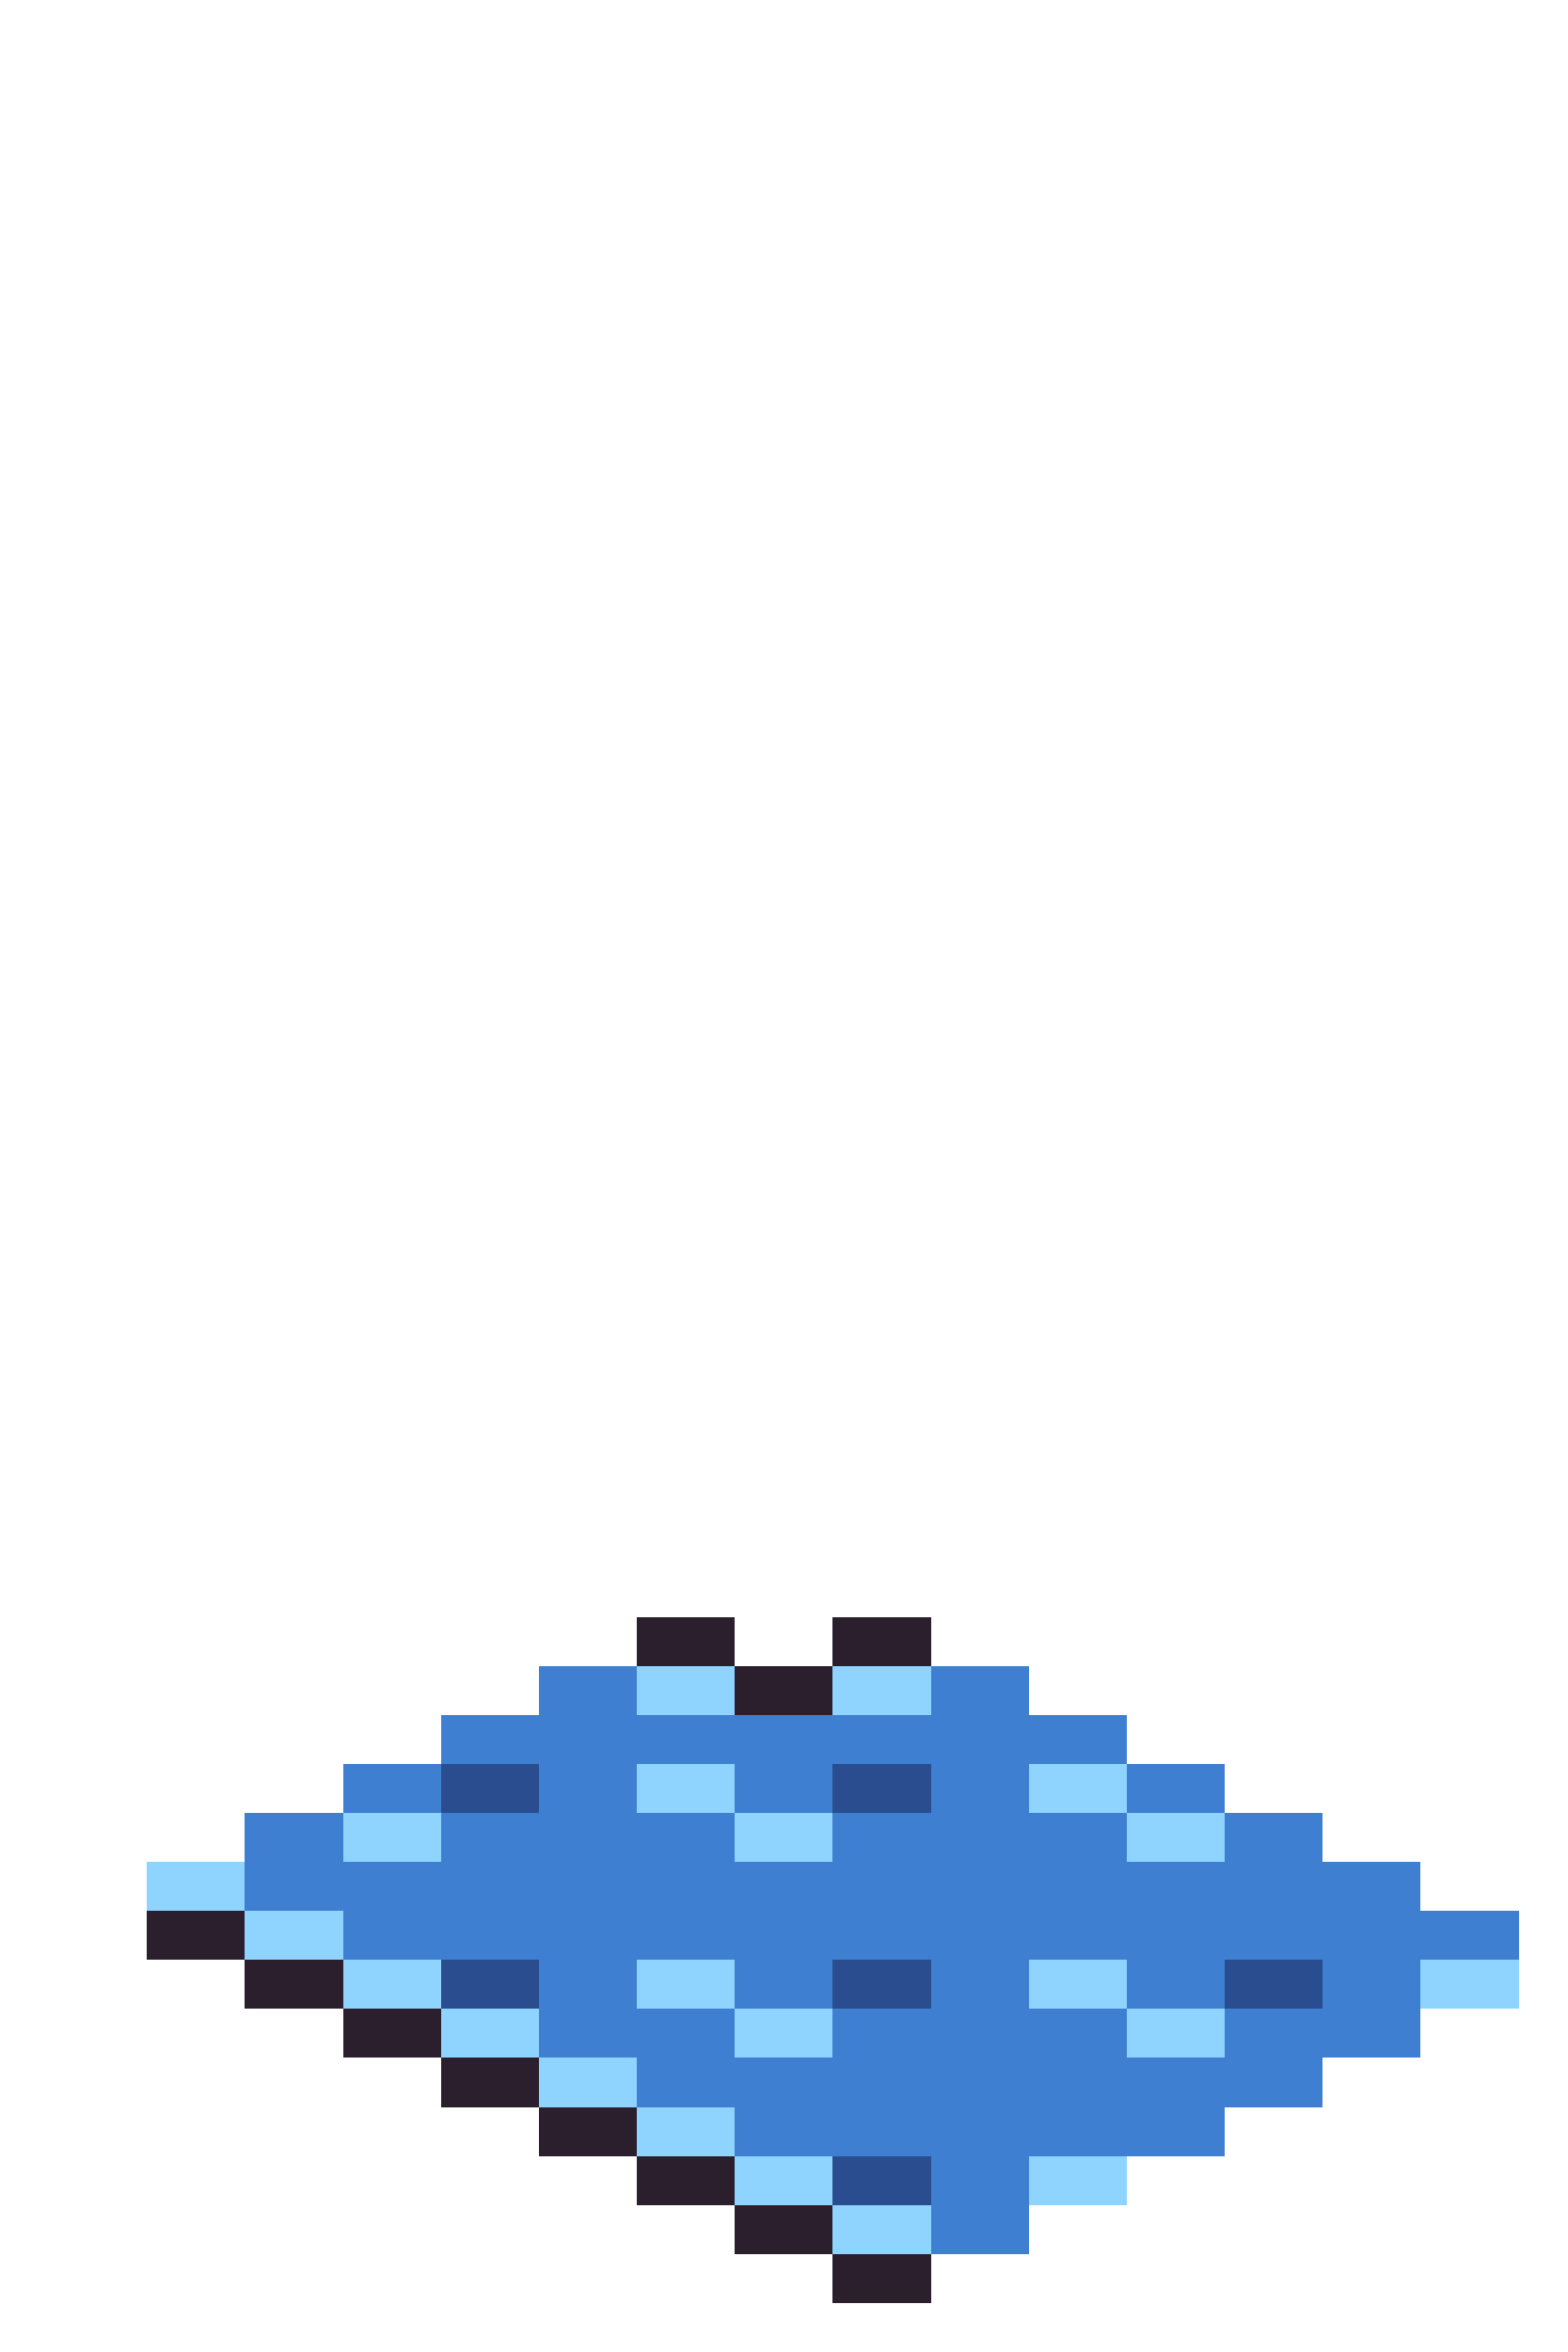
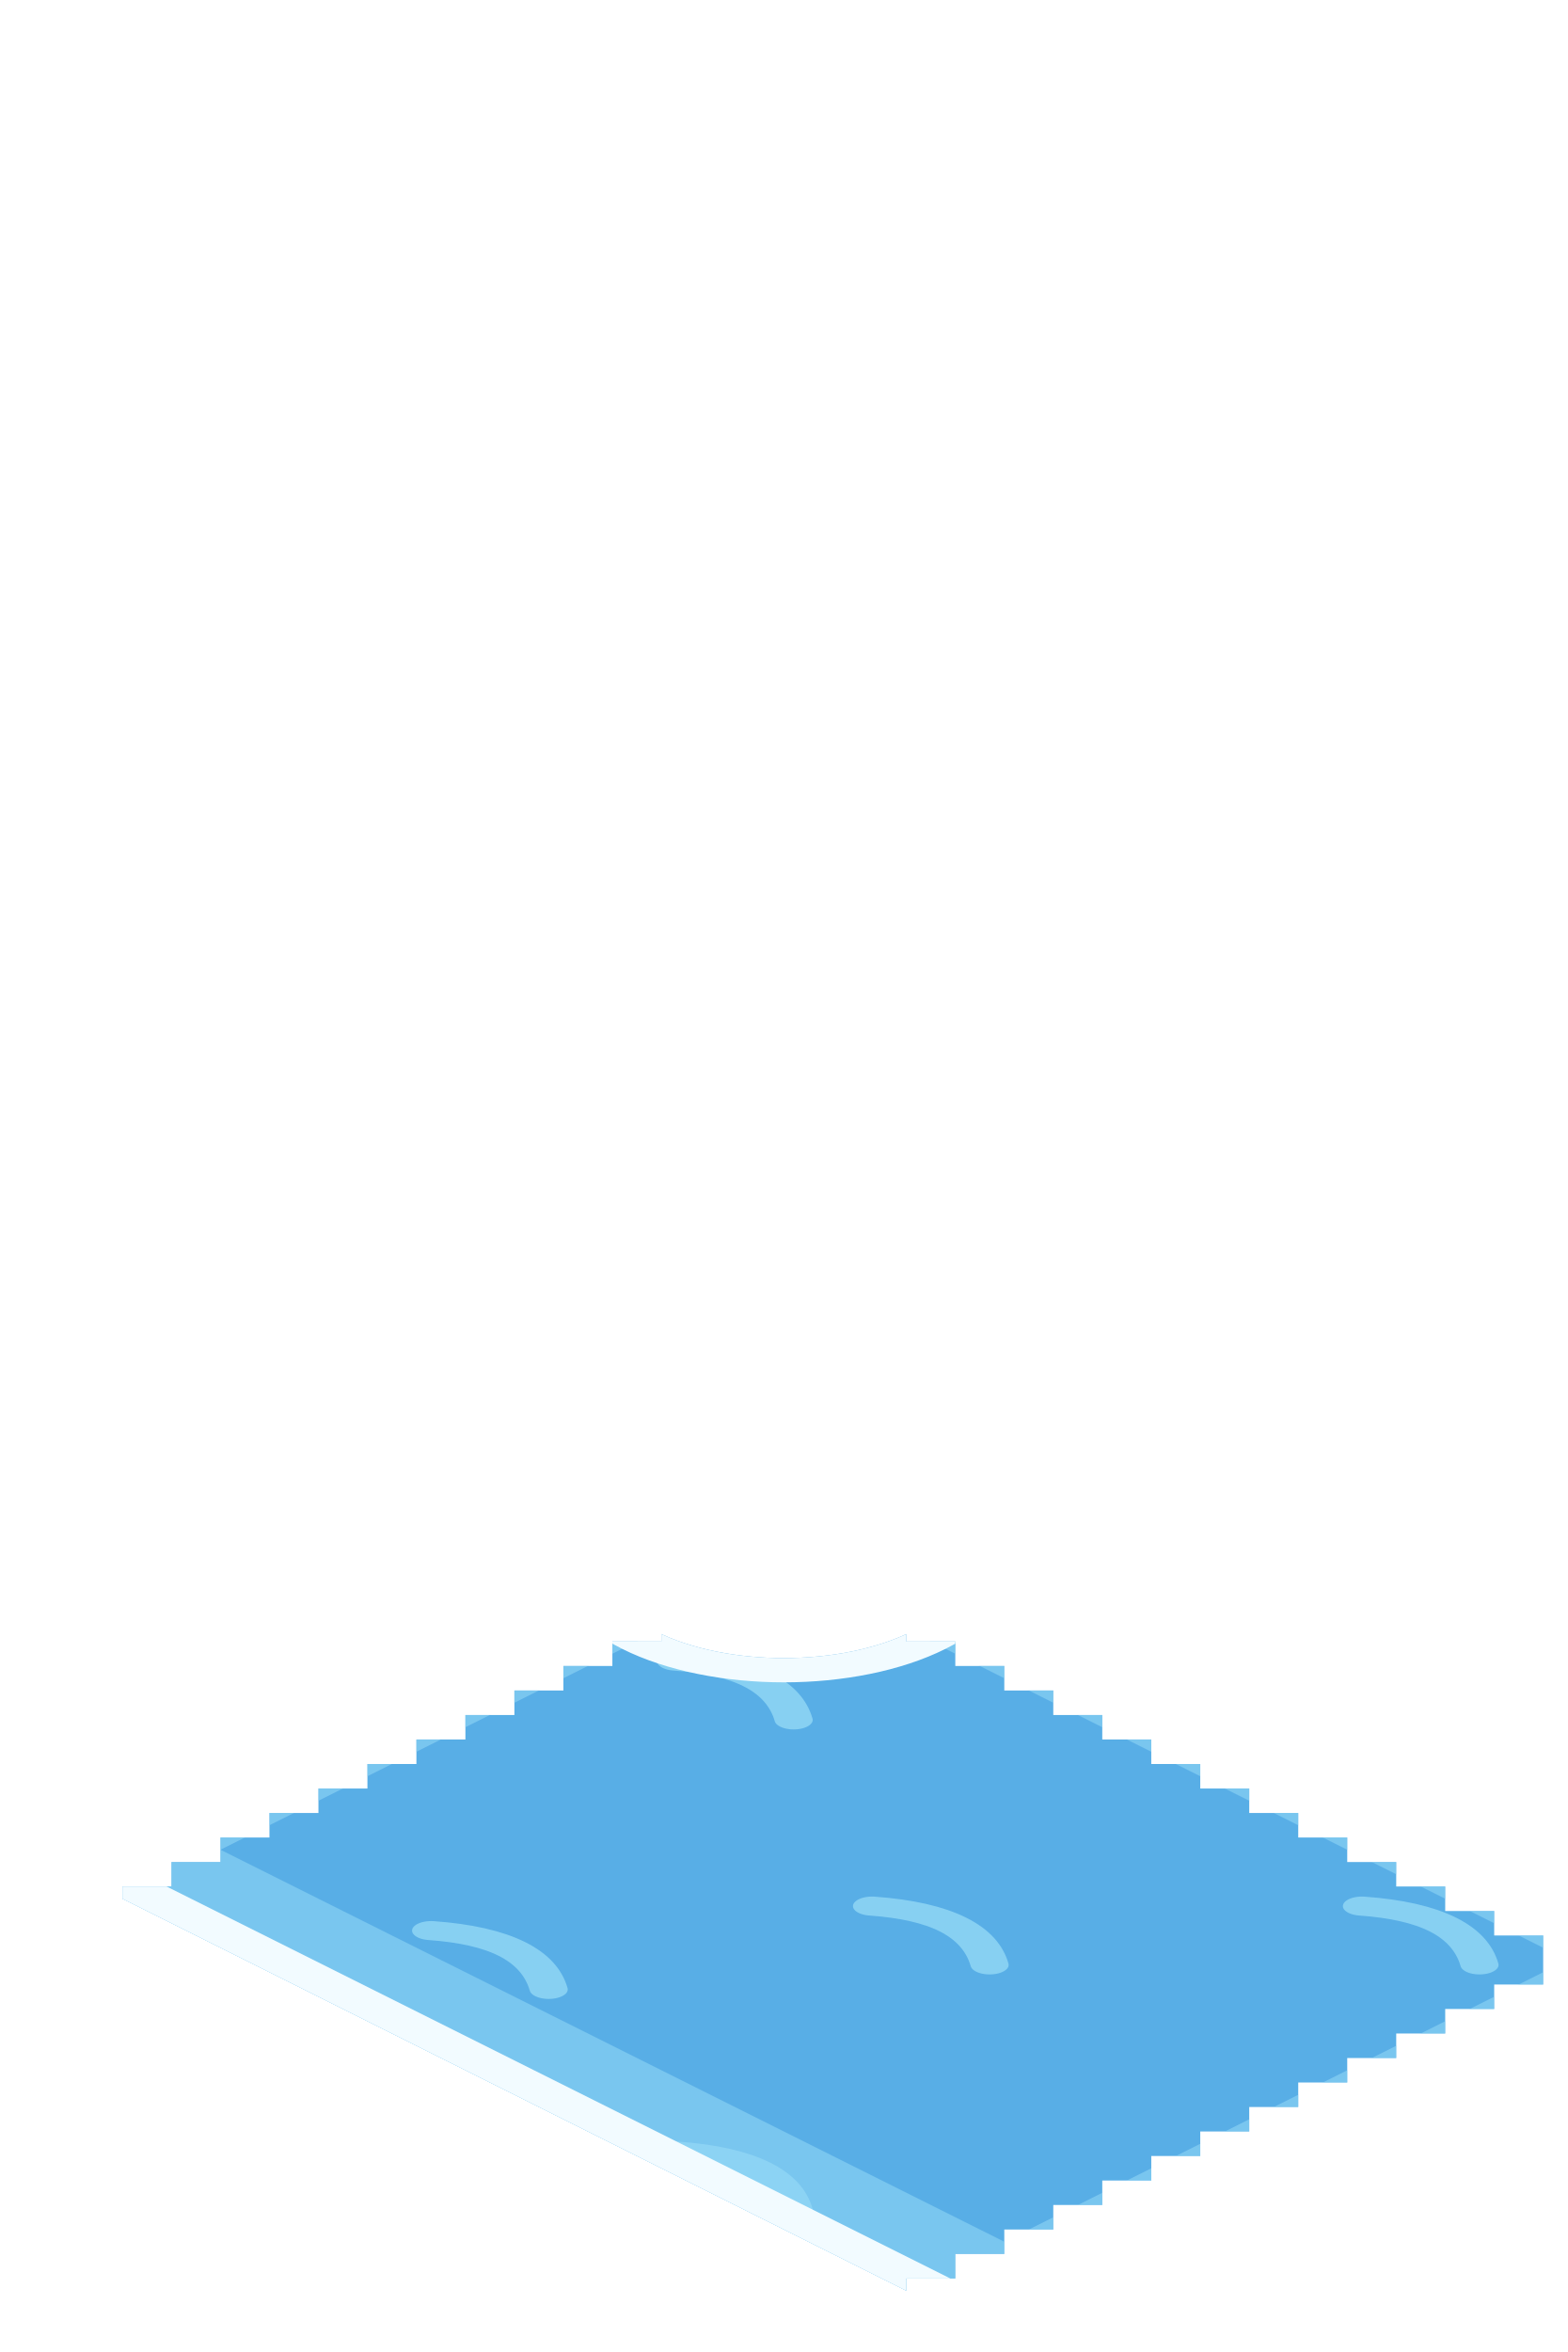
- <svg xmlns="http://www.w3.org/2000/svg" viewBox="0 0 32 48" width="32" height="48" shape-rendering="crispEdges">
-   <rect x="13" y="33" width="2" height="1" fill="#2b1f2e" />
-   <rect x="17" y="33" width="2" height="1" fill="#2b1f2e" />
-   <rect x="11" y="34" width="2" height="1" fill="#3f7fd1" />
-   <rect x="13" y="34" width="2" height="1" fill="#8fd3ff" />
-   <rect x="15" y="34" width="2" height="1" fill="#2b1f2e" />
-   <rect x="17" y="34" width="2" height="1" fill="#8fd3ff" />
-   <rect x="19" y="34" width="2" height="1" fill="#3f7fd1" />
-   <rect x="9" y="35" width="14" height="1" fill="#3f7fd1" />
-   <rect x="7" y="36" width="2" height="1" fill="#3f7fd1" />
-   <rect x="9" y="36" width="2" height="1" fill="#2a4d8f" />
-   <rect x="11" y="36" width="2" height="1" fill="#3f7fd1" />
-   <rect x="13" y="36" width="2" height="1" fill="#8fd3ff" />
-   <rect x="15" y="36" width="2" height="1" fill="#3f7fd1" />
-   <rect x="17" y="36" width="2" height="1" fill="#2a4d8f" />
-   <rect x="19" y="36" width="2" height="1" fill="#3f7fd1" />
-   <rect x="21" y="36" width="2" height="1" fill="#8fd3ff" />
-   <rect x="23" y="36" width="2" height="1" fill="#3f7fd1" />
-   <rect x="5" y="37" width="2" height="1" fill="#3f7fd1" />
-   <rect x="7" y="37" width="2" height="1" fill="#8fd3ff" />
-   <rect x="9" y="37" width="6" height="1" fill="#3f7fd1" />
-   <rect x="15" y="37" width="2" height="1" fill="#8fd3ff" />
-   <rect x="17" y="37" width="6" height="1" fill="#3f7fd1" />
-   <rect x="23" y="37" width="2" height="1" fill="#8fd3ff" />
-   <rect x="25" y="37" width="2" height="1" fill="#3f7fd1" />
-   <rect x="3" y="38" width="2" height="1" fill="#8fd3ff" />
-   <rect x="5" y="38" width="24" height="1" fill="#3f7fd1" />
-   <rect x="3" y="39" width="2" height="1" fill="#2b1f2e" />
-   <rect x="5" y="39" width="2" height="1" fill="#8fd3ff" />
-   <rect x="7" y="39" width="24" height="1" fill="#3f7fd1" />
-   <rect x="5" y="40" width="2" height="1" fill="#2b1f2e" />
-   <rect x="7" y="40" width="2" height="1" fill="#8fd3ff" />
-   <rect x="9" y="40" width="2" height="1" fill="#2a4d8f" />
-   <rect x="11" y="40" width="2" height="1" fill="#3f7fd1" />
-   <rect x="13" y="40" width="2" height="1" fill="#8fd3ff" />
-   <rect x="15" y="40" width="2" height="1" fill="#3f7fd1" />
-   <rect x="17" y="40" width="2" height="1" fill="#2a4d8f" />
-   <rect x="19" y="40" width="2" height="1" fill="#3f7fd1" />
-   <rect x="21" y="40" width="2" height="1" fill="#8fd3ff" />
-   <rect x="23" y="40" width="2" height="1" fill="#3f7fd1" />
-   <rect x="25" y="40" width="2" height="1" fill="#2a4d8f" />
-   <rect x="27" y="40" width="2" height="1" fill="#3f7fd1" />
-   <rect x="29" y="40" width="2" height="1" fill="#8fd3ff" />
-   <rect x="7" y="41" width="2" height="1" fill="#2b1f2e" />
-   <rect x="9" y="41" width="2" height="1" fill="#8fd3ff" />
-   <rect x="11" y="41" width="4" height="1" fill="#3f7fd1" />
-   <rect x="15" y="41" width="2" height="1" fill="#8fd3ff" />
-   <rect x="17" y="41" width="6" height="1" fill="#3f7fd1" />
-   <rect x="23" y="41" width="2" height="1" fill="#8fd3ff" />
-   <rect x="25" y="41" width="4" height="1" fill="#3f7fd1" />
-   <rect x="9" y="42" width="2" height="1" fill="#2b1f2e" />
-   <rect x="11" y="42" width="2" height="1" fill="#8fd3ff" />
-   <rect x="13" y="42" width="14" height="1" fill="#3f7fd1" />
-   <rect x="11" y="43" width="2" height="1" fill="#2b1f2e" />
-   <rect x="13" y="43" width="2" height="1" fill="#8fd3ff" />
-   <rect x="15" y="43" width="10" height="1" fill="#3f7fd1" />
-   <rect x="13" y="44" width="2" height="1" fill="#2b1f2e" />
-   <rect x="15" y="44" width="2" height="1" fill="#8fd3ff" />
-   <rect x="17" y="44" width="2" height="1" fill="#2a4d8f" />
-   <rect x="19" y="44" width="2" height="1" fill="#3f7fd1" />
-   <rect x="21" y="44" width="2" height="1" fill="#8fd3ff" />
-   <rect x="15" y="45" width="2" height="1" fill="#2b1f2e" />
-   <rect x="17" y="45" width="2" height="1" fill="#8fd3ff" />
-   <rect x="19" y="45" width="2" height="1" fill="#3f7fd1" />
-   <rect x="17" y="46" width="2" height="1" fill="#2b1f2e" />
+ <svg xmlns="http://www.w3.org/2000/svg" viewBox="0 0 32 48" width="32" height="48">
+   <defs>
+     <clipPath id="cell">
+       <rect x="15.5" y="32" width="1" height="0.5" />
+       <rect x="14.5" y="32.5" width="3" height="0.5" />
+       <rect x="13.5" y="33" width="5" height="0.5" />
+       <rect x="12.5" y="33.5" width="7" height="0.5" />
+       <rect x="11.5" y="34" width="9" height="0.5" />
+       <rect x="10.5" y="34.5" width="11" height="0.5" />
+       <rect x="9.5" y="35" width="13" height="0.5" />
+       <rect x="8.5" y="35.5" width="15" height="0.5" />
+       <rect x="7.5" y="36" width="17" height="0.5" />
+       <rect x="6.5" y="36.5" width="19" height="0.5" />
+       <rect x="5.5" y="37" width="21" height="0.5" />
+       <rect x="4.5" y="37.5" width="23" height="0.5" />
+       <rect x="3.5" y="38" width="25" height="0.5" />
+       <rect x="2.5" y="38.5" width="27" height="0.5" />
+       <rect x="1.5" y="39" width="29" height="0.5" />
+       <rect x="0.5" y="39.5" width="31" height="0.5" />
+       <rect x="0.5" y="40" width="31" height="0.5" />
+       <rect x="1.5" y="40.5" width="29" height="0.5" />
+       <rect x="2.5" y="41" width="27" height="0.5" />
+       <rect x="3.5" y="41.5" width="25" height="0.5" />
+       <rect x="4.5" y="42" width="23" height="0.5" />
+       <rect x="5.5" y="42.5" width="21" height="0.5" />
+       <rect x="6.5" y="43" width="19" height="0.5" />
+       <rect x="7.5" y="43.5" width="17" height="0.5" />
+       <rect x="8.5" y="44" width="15" height="0.5" />
+       <rect x="9.5" y="44.5" width="13" height="0.5" />
+       <rect x="10.5" y="45" width="11" height="0.5" />
+       <rect x="11.5" y="45.5" width="9" height="0.5" />
+       <rect x="12.5" y="46" width="7" height="0.5" />
+       <rect x="13.5" y="46.5" width="5" height="0.5" />
+       <rect x="14.5" y="47" width="3" height="0.5" />
+       <rect x="15.5" y="47.5" width="1" height="0.5" />
+     </clipPath>
+     <clipPath id="body">
+       <path d="M-2.00 -2.00 L18.00 -2.00 L18.00 13.50 L-2.00 13.50 Z" />
+     </clipPath>
+     <clipPath id="wet">
+       <path d="M-2.60 0.00 a2.6 2.6 0 1 0 5.2 0 a2.6 2.6 0 1 0 -5.2 0  M-9 -9 h34 v34 h-34 z" clip-rule="evenodd" transform="matrix(1 0.5 -1 0.5 16 32)" />
+     </clipPath>
+   </defs>
+   <g clip-path="url(#cell)">
+     <g clip-path="url(#wet)">
+       <g transform="matrix(1 0.5 -1 0.5 16 32)">
+         <path d="M-2.00 -2.00 L18.00 -2.00 L18.00 13.50 L-2.00 13.50 Z" fill="#58aee6" />
+         <g clip-path="url(#body)">
+           <path d="M0.80 3.00 q1.2 -0.9 2.4 0" stroke="#8fd6f5" stroke-width="0.55" fill="none" stroke-linecap="round" opacity="0.85" />
+           <path d="M7.80 6.00 q1.2 -0.9 2.4 0" stroke="#8fd6f5" stroke-width="0.55" fill="none" stroke-linecap="round" opacity="0.85" />
+           <path d="M3.80 11.00 q1.2 -0.9 2.4 0" stroke="#8fd6f5" stroke-width="0.55" fill="none" stroke-linecap="round" opacity="0.85" />
+           <path d="M10.80 13.00 q1.2 -0.9 2.4 0" stroke="#8fd6f5" stroke-width="0.55" fill="none" stroke-linecap="round" opacity="0.85" />
+           <path d="M12.80 1.00 q1.2 -0.9 2.4 0" stroke="#8fd6f5" stroke-width="0.55" fill="none" stroke-linecap="round" opacity="0.85" />
+           <path d="M-2.00 -2.00 L18.00 -2.00 L18.00 13.50 L-2.00 13.50 Z" fill="none" stroke="#8fd6f5" stroke-width="4" opacity="0.6" />
+           <path d="M-2.00 -2.00 L18.00 -2.00 L18.00 13.50 L-2.00 13.50 Z" fill="none" stroke="#f2fbff" stroke-width="1.4" />
+           <path d="M-2.60 0.00 a2.6 2.6 0 1 0 5.2 0 a2.6 2.6 0 1 0 -5.2 0 " fill="none" stroke="#f2fbff" stroke-width="1.4" />
+         </g>
+       </g>
+     </g>
+   </g>
</svg>
